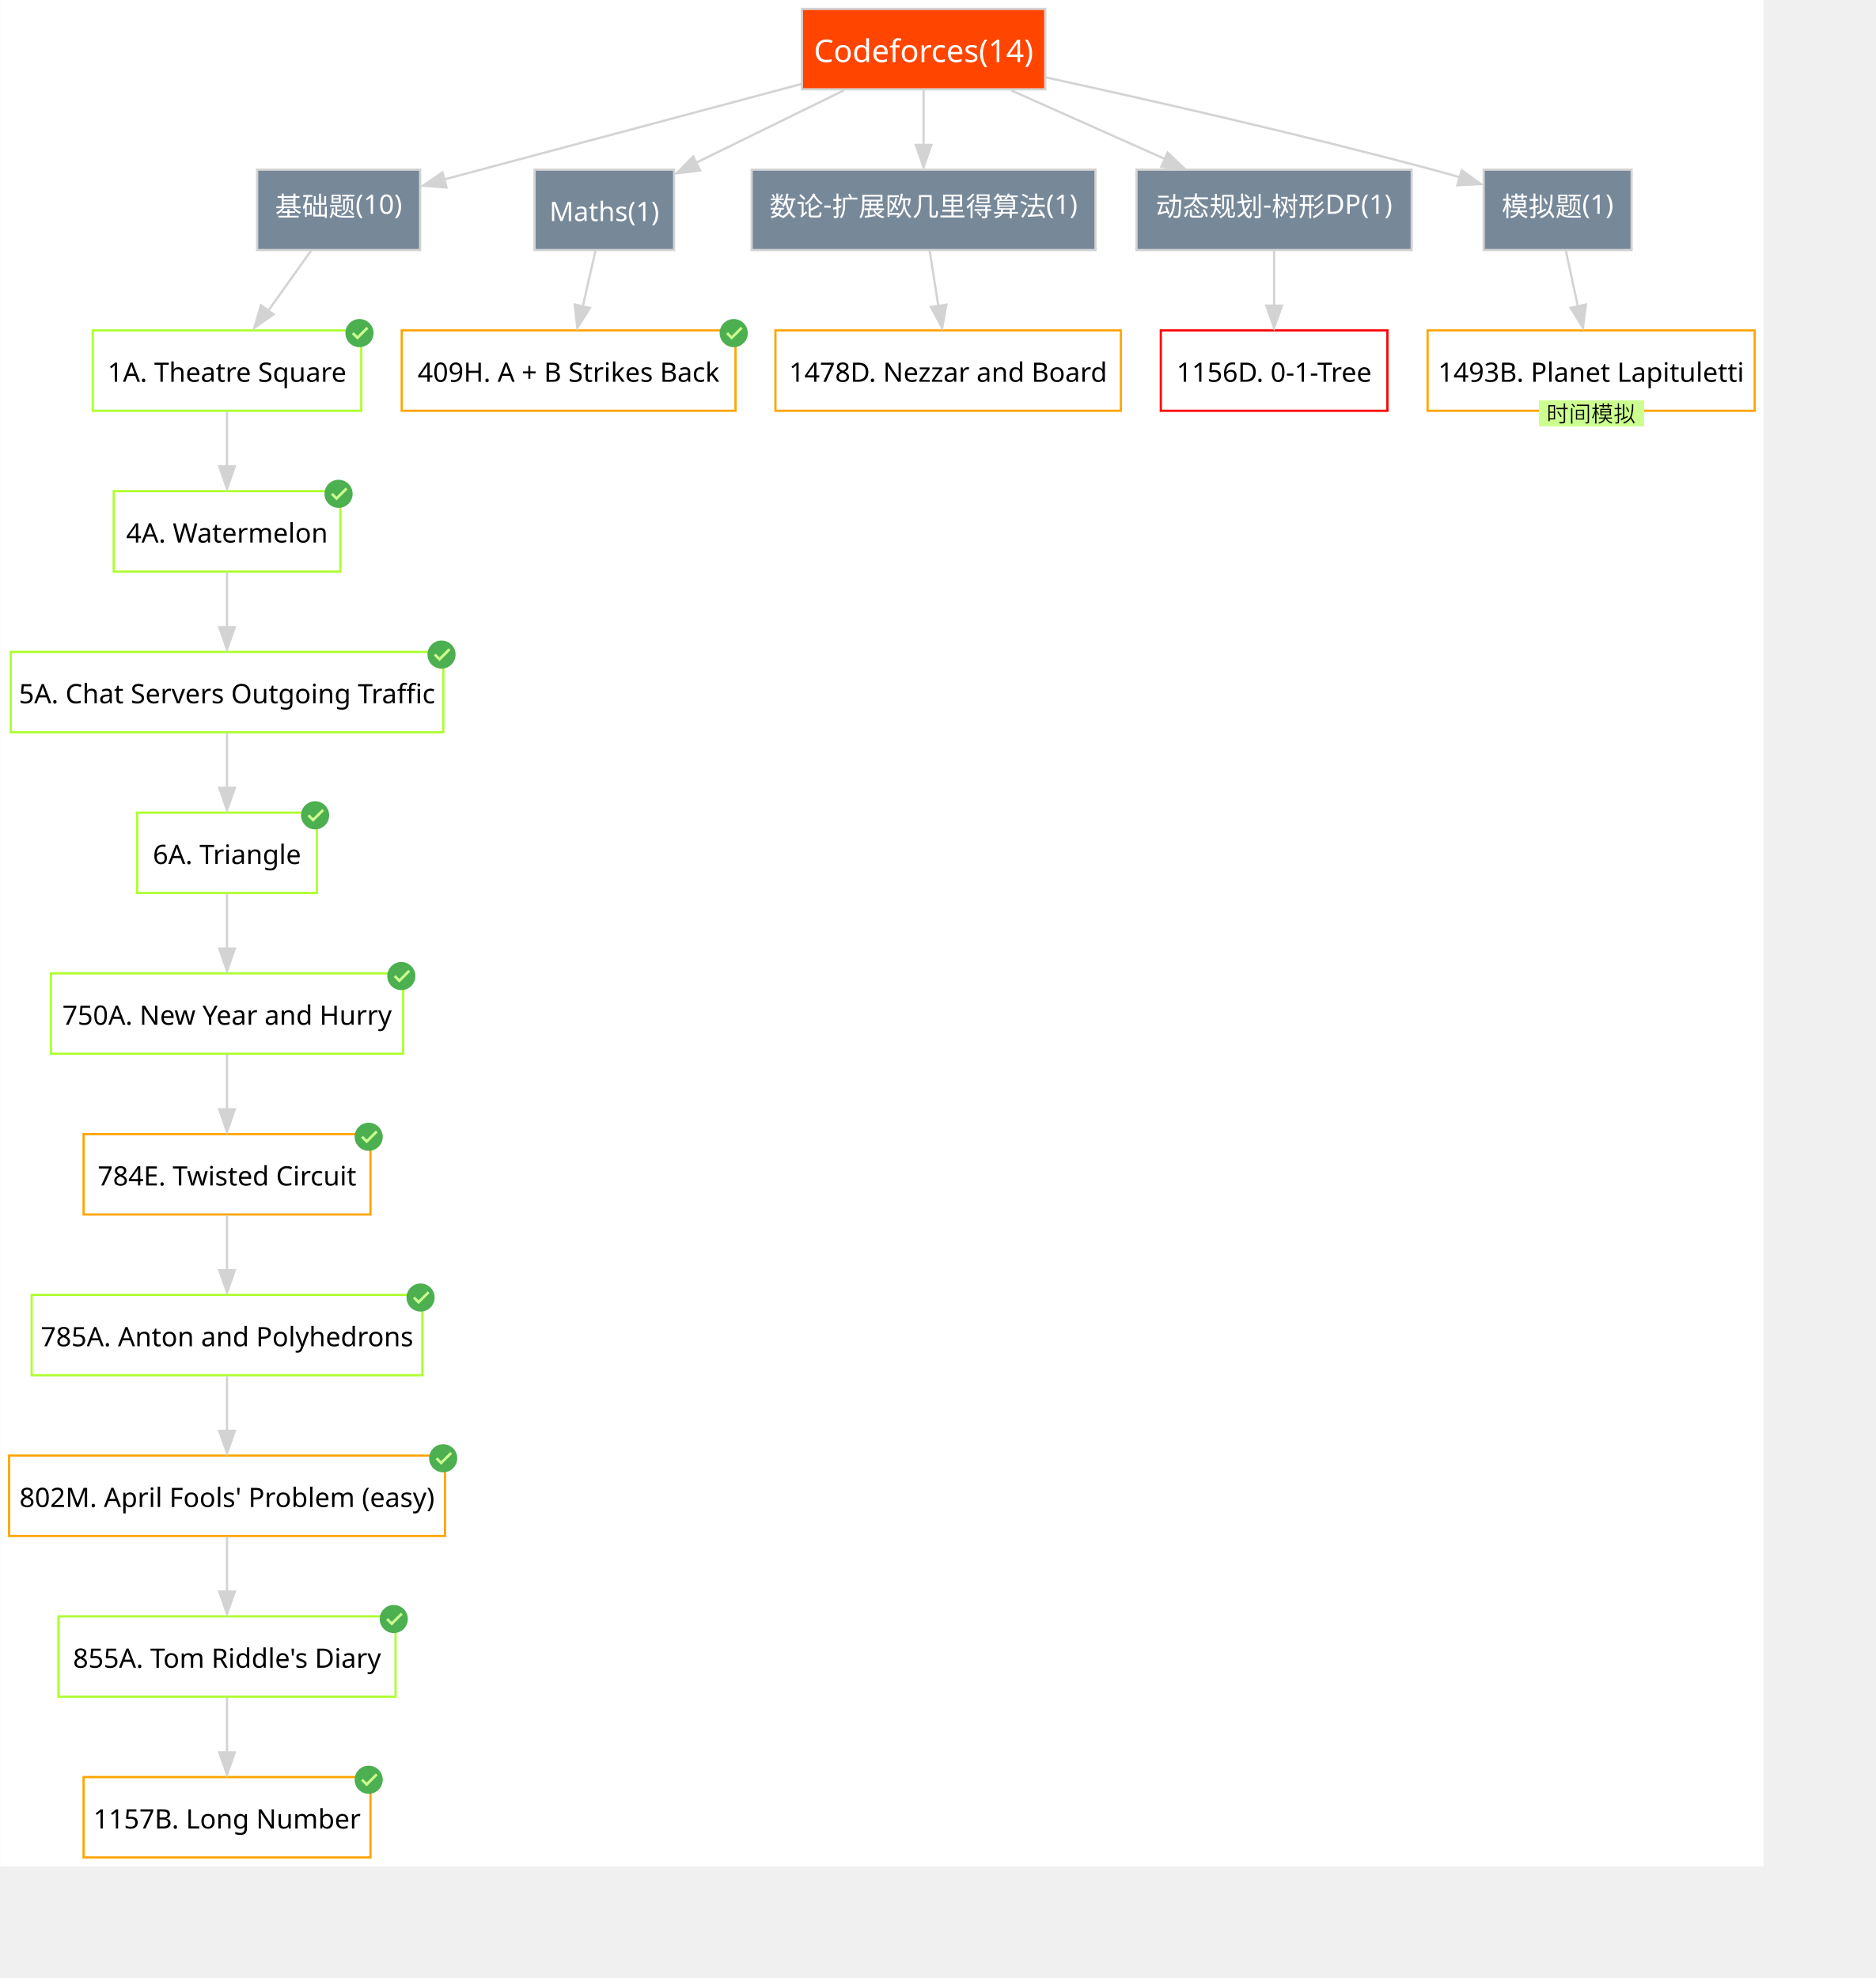
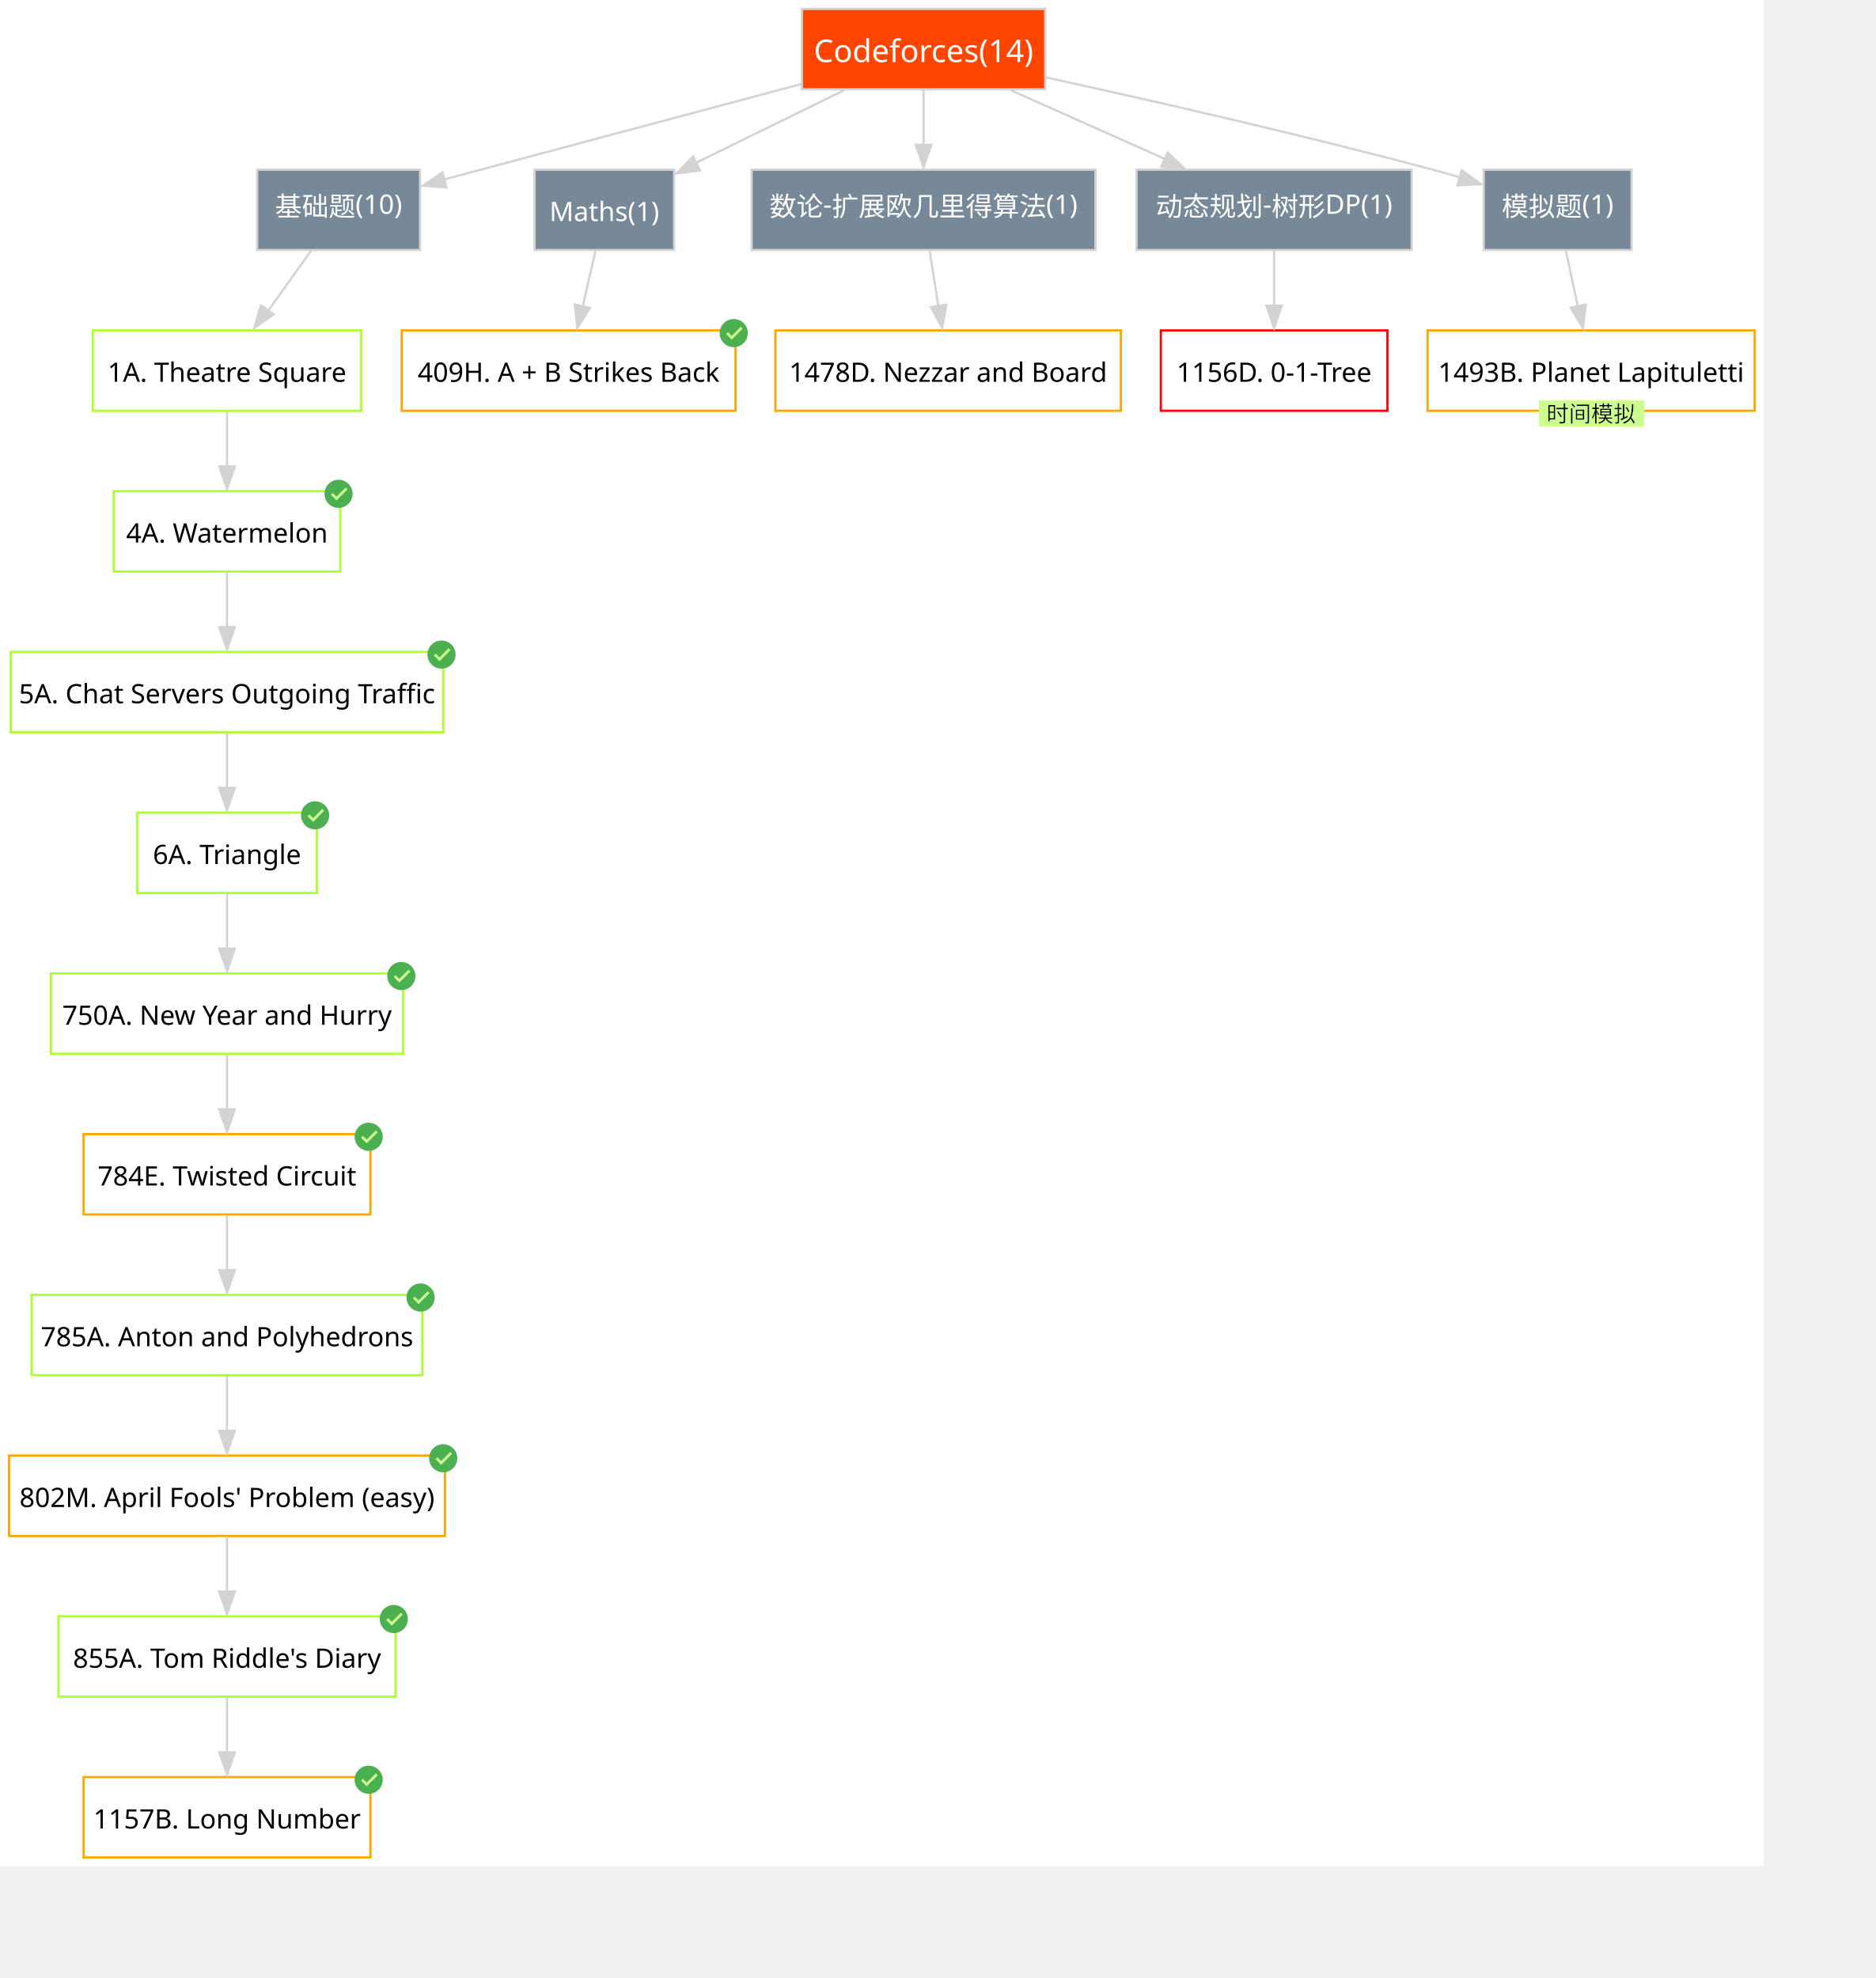
<svg xmlns="http://www.w3.org/2000/svg" xmlns:xlink="http://www.w3.org/1999/xlink" height="886pt" viewBox="0.00 0.00 839.88 886.0" width="840pt">
  <g class="graph" id="graph0" transform="scale(1 1) rotate(0) translate(4 832)">
    <polygon fill="white" points="-4,4 -4,-832 785.88,-832 785.88,4 -4,4" stroke="none" />
    <g class="node" id="node1">
      <g id="a_node1">
        <a target="_parent" xlink:href="https://codeforces.com/problemset" xlink:title="Codeforces(14)">
          <polygon fill="orangered" points="464.12,-828 355.12,-828 355.12,-792 464.12,-792 464.12,-828" stroke="lightgrey" />
          <text fill="white" font-family="Microsoft YaHei" font-size="14.00" text-anchor="middle" x="409.62" y="-804.2">
      Codeforces(14)
     </text>
        </a>
      </g>
    </g>
    <g class="node" id="node2">
      <polygon fill="lightslategray" points="184.12,-756 111.12,-756 111.12,-720 184.12,-720 184.12,-756" stroke="lightgrey" />
      <text fill="white" font-family="Microsoft YaHei" font-size="12.00" text-anchor="middle" x="147.62" y="-735.23">
    基础题(10)
   </text>
    </g>
    <g class="edge" id="edge1">
      <path d="M354.7,-794.33C307.33,-781.67 239.65,-763.59 194.72,-751.58" fill="none" stroke="lightgrey" />
      <polygon fill="lightgrey" points="195.93,-748.02 185.37,-748.82 194.13,-754.78 195.93,-748.02" stroke="lightgrey" />
    </g>
    <g class="node" id="node13">
      <polygon fill="lightslategray" points="297.88,-756 235.38,-756 235.38,-720 297.88,-720 297.88,-756" stroke="lightgrey" />
      <text fill="white" font-family="Microsoft YaHei" font-size="12.00" text-anchor="middle" x="266.62" y="-732.98">
    Maths(1)
   </text>
    </g>
    <g class="edge" id="edge12">
      <path d="M373.91,-791.52C353.86,-781.7 328.76,-769.41 307.87,-759.19" fill="none" stroke="lightgrey" />
      <polygon fill="lightgrey" points="309.52,-755.61 299,-754.36 306.44,-761.9 309.52,-755.61" stroke="lightgrey" />
    </g>
    <g class="node" id="node15">
      <polygon fill="lightslategray" points="486.62,-756 332.62,-756 332.62,-720 486.62,-720 486.62,-756" stroke="lightgrey" />
      <text fill="white" font-family="Microsoft YaHei" font-size="12.00" text-anchor="middle" x="409.62" y="-735.23">
    数论-扩展欧几里得算法(1)
   </text>
    </g>
    <g class="edge" id="edge14">
      <path d="M409.62,-791.7C409.62,-784.24 409.62,-775.32 409.62,-766.97" fill="none" stroke="lightgrey" />
      <polygon fill="lightgrey" points="413.13,-767.1 409.62,-757.1 406.13,-767.1 413.13,-767.1" stroke="lightgrey" />
    </g>
    <g class="node" id="node17">
      <polygon fill="lightslategray" points="628.25,-756 505,-756 505,-720 628.25,-720 628.25,-756" stroke="lightgrey" />
      <text fill="white" font-family="Microsoft YaHei" font-size="12.00" text-anchor="middle" x="566.62" y="-735.23">
    动态规划-树形DP(1)
   </text>
    </g>
    <g class="edge" id="edge16">
      <path d="M448.84,-791.52C469.71,-782.21 495.57,-770.68 517.74,-760.79" fill="none" stroke="lightgrey" />
      <polygon fill="lightgrey" points="518.93,-763.65 526.64,-756.38 516.08,-757.26 518.93,-763.65" stroke="lightgrey" />
    </g>
    <g class="node" id="node19">
      <polygon fill="lightslategray" points="726.75,-756 660.5,-756 660.5,-720 726.75,-720 726.75,-756" stroke="lightgrey" />
      <text fill="white" font-family="Microsoft YaHei" font-size="12.00" text-anchor="middle" x="693.62" y="-735.23">
    模拟题(1)
   </text>
    </g>
    <g class="edge" id="edge18">
      <path d="M464.24,-797.37C510.58,-787.25 578.74,-771.76 637.62,-756 641.65,-754.92 645.82,-753.75 649.99,-752.55" fill="none" stroke="lightgrey" />
      <polygon fill="lightgrey" points="650.67,-755.71 659.27,-749.52 648.69,-748.99 650.67,-755.71" stroke="lightgrey" />
    </g>
    <g class="node" id="node3">
      <g id="a_node3">
        <a target="_parent" xlink:href="https://codeforces.com/problemset/problem/1/A" xlink:title="1A. Theatre Square">
          <polygon fill="none" points="157.75,-684 37.5,-684 37.5,-648 157.75,-648 157.75,-684" stroke="greenyellow" />
          <text font-family="Microsoft YaHei" font-size="12.00" text-anchor="middle" x="97.62" y="-660.98">
      1A. Theatre Square
     </text>
        </a>
-       </g>
-       <g transform="translate(149.75, -690.0) scale(0.3)">
-         <circle cx="24" cy="24" fill="#4caf50" r="21" />
-         <polygon fill="#ccff90" points="34.6,14.6 21,28.2 15.4,22.6 12.6,25.4 21,33.8 37.4,17.4" />
      </g>
    </g>
    <g class="edge" id="edge2">
      <path d="M135.27,-719.7C129.51,-711.64 122.55,-701.89 116.18,-692.98" fill="none" stroke="lightgrey" />
      <polygon fill="lightgrey" points="118.5,-691.21 109.84,-685.1 112.81,-695.28 118.5,-691.21" stroke="lightgrey" />
    </g>
    <g class="node" id="node4">
      <g id="a_node4">
        <a target="_parent" xlink:href="https://codeforces.com/problemset/problem/4/A" xlink:title="4A. Watermelon">
          <polygon fill="none" points="148.38,-612 46.88,-612 46.88,-576 148.38,-576 148.38,-612" stroke="greenyellow" />
          <text font-family="Microsoft YaHei" font-size="12.00" text-anchor="middle" x="97.62" y="-588.98">
      4A. Watermelon
     </text>
        </a>
      </g>
      <g transform="translate(140.38, -618.0) scale(0.3)">
        <circle cx="24" cy="24" fill="#4caf50" r="21" />
        <polygon fill="#ccff90" points="34.6,14.6 21,28.2 15.4,22.6 12.6,25.4 21,33.8 37.4,17.4" />
      </g>
    </g>
    <g class="edge" id="edge3">
      <path d="M97.62,-647.7C97.62,-640.24 97.62,-631.32 97.62,-622.97" fill="none" stroke="lightgrey" />
      <polygon fill="lightgrey" points="101.13,-623.1 97.62,-613.1 94.13,-623.1 101.13,-623.1" stroke="lightgrey" />
    </g>
    <g class="node" id="node5">
      <g id="a_node5">
        <a target="_parent" xlink:href="https://codeforces.com/problemset/problem/5/A" xlink:title="5A. Chat Servers Outgoing Traffic">
          <polygon fill="none" points="194.5,-540 0.75,-540 0.75,-504 194.5,-504 194.5,-540" stroke="greenyellow" />
          <text font-family="Microsoft YaHei" font-size="12.00" text-anchor="middle" x="97.62" y="-516.98">
      5A. Chat Servers Outgoing Traffic
     </text>
        </a>
      </g>
      <g transform="translate(186.5, -546.0) scale(0.3)">
        <circle cx="24" cy="24" fill="#4caf50" r="21" />
        <polygon fill="#ccff90" points="34.6,14.6 21,28.2 15.4,22.6 12.6,25.4 21,33.8 37.4,17.4" />
      </g>
    </g>
    <g class="edge" id="edge4">
      <path d="M97.62,-575.7C97.62,-568.24 97.62,-559.32 97.62,-550.97" fill="none" stroke="lightgrey" />
      <polygon fill="lightgrey" points="101.13,-551.1 97.62,-541.1 94.13,-551.1 101.13,-551.1" stroke="lightgrey" />
    </g>
    <g class="node" id="node6">
      <g id="a_node6">
        <a target="_parent" xlink:href="https://codeforces.com/problemset/problem/6/A" xlink:title="6A. Triangle">
          <polygon fill="none" points="137.88,-468 57.38,-468 57.38,-432 137.88,-432 137.88,-468" stroke="greenyellow" />
          <text font-family="Microsoft YaHei" font-size="12.00" text-anchor="middle" x="97.62" y="-444.98">
      6A. Triangle
     </text>
        </a>
      </g>
      <g transform="translate(129.88, -474.0) scale(0.3)">
        <circle cx="24" cy="24" fill="#4caf50" r="21" />
        <polygon fill="#ccff90" points="34.6,14.6 21,28.2 15.4,22.6 12.6,25.4 21,33.8 37.4,17.4" />
      </g>
    </g>
    <g class="edge" id="edge5">
      <path d="M97.62,-503.7C97.62,-496.24 97.62,-487.32 97.62,-478.97" fill="none" stroke="lightgrey" />
      <polygon fill="lightgrey" points="101.13,-479.1 97.62,-469.1 94.13,-479.1 101.13,-479.1" stroke="lightgrey" />
    </g>
    <g class="node" id="node7">
      <g id="a_node7">
        <a target="_parent" xlink:href="https://codeforces.com/problemset/problem/750/A" xlink:title="750A. New Year and Hurry">
          <polygon fill="none" points="176.5,-396 18.75,-396 18.75,-360 176.5,-360 176.5,-396" stroke="greenyellow" />
          <text font-family="Microsoft YaHei" font-size="12.00" text-anchor="middle" x="97.62" y="-372.98">
      750A. New Year and Hurry
     </text>
        </a>
      </g>
      <g transform="translate(168.5, -402.0) scale(0.3)">
        <circle cx="24" cy="24" fill="#4caf50" r="21" />
        <polygon fill="#ccff90" points="34.6,14.6 21,28.2 15.4,22.6 12.6,25.4 21,33.8 37.4,17.4" />
      </g>
    </g>
    <g class="edge" id="edge6">
      <path d="M97.62,-431.7C97.62,-424.24 97.62,-415.32 97.62,-406.97" fill="none" stroke="lightgrey" />
      <polygon fill="lightgrey" points="101.13,-407.1 97.62,-397.1 94.13,-407.1 101.13,-407.1" stroke="lightgrey" />
    </g>
    <g class="node" id="node8">
      <g id="a_node8">
        <a target="_parent" xlink:href="https://codeforces.com/problemset/problem/784/E" xlink:title="784E. Twisted Circuit">
          <polygon fill="none" points="161.88,-324 33.38,-324 33.38,-288 161.88,-288 161.88,-324" stroke="orange" />
          <text font-family="Microsoft YaHei" font-size="12.00" text-anchor="middle" x="97.62" y="-300.98">
      784E. Twisted Circuit
     </text>
        </a>
      </g>
      <g transform="translate(153.88, -330.0) scale(0.3)">
        <circle cx="24" cy="24" fill="#4caf50" r="21" />
        <polygon fill="#ccff90" points="34.6,14.6 21,28.2 15.4,22.6 12.6,25.4 21,33.8 37.4,17.4" />
      </g>
    </g>
    <g class="edge" id="edge7">
      <path d="M97.62,-359.7C97.62,-352.24 97.62,-343.32 97.62,-334.97" fill="none" stroke="lightgrey" />
      <polygon fill="lightgrey" points="101.13,-335.1 97.62,-325.1 94.13,-335.1 101.13,-335.1" stroke="lightgrey" />
    </g>
    <g class="node" id="node9">
      <g id="a_node9">
        <a target="_parent" xlink:href="https://codeforces.com/problemset/problem/785/A" xlink:title="785A. Anton and Polyhedrons">
          <polygon fill="none" points="185.12,-252 10.12,-252 10.12,-216 185.12,-216 185.12,-252" stroke="greenyellow" />
          <text font-family="Microsoft YaHei" font-size="12.00" text-anchor="middle" x="97.62" y="-228.97">
      785A. Anton and Polyhedrons
     </text>
        </a>
      </g>
      <g transform="translate(177.12, -258.0) scale(0.3)">
        <circle cx="24" cy="24" fill="#4caf50" r="21" />
        <polygon fill="#ccff90" points="34.6,14.6 21,28.2 15.4,22.6 12.6,25.4 21,33.8 37.4,17.4" />
      </g>
    </g>
    <g class="edge" id="edge8">
      <path d="M97.62,-287.7C97.62,-280.24 97.62,-271.32 97.62,-262.97" fill="none" stroke="lightgrey" />
      <polygon fill="lightgrey" points="101.13,-263.1 97.62,-253.1 94.13,-263.1 101.13,-263.1" stroke="lightgrey" />
    </g>
    <g class="node" id="node10">
      <g id="a_node10">
        <a target="_parent" xlink:href="https://codeforces.com/problemset/problem/802/M" xlink:title="802M. April Fools' Problem (easy)">
          <polygon fill="none" points="195.25,-180 0,-180 0,-144 195.25,-144 195.25,-180" stroke="orange" />
          <text font-family="Microsoft YaHei" font-size="12.00" text-anchor="middle" x="97.62" y="-156.97">
      802M. April Fools' Problem (easy)
     </text>
        </a>
      </g>
      <g transform="translate(187.25, -186.0) scale(0.3)">
        <circle cx="24" cy="24" fill="#4caf50" r="21" />
        <polygon fill="#ccff90" points="34.6,14.6 21,28.2 15.4,22.6 12.6,25.4 21,33.8 37.4,17.4" />
      </g>
    </g>
    <g class="edge" id="edge9">
      <path d="M97.62,-215.7C97.62,-208.24 97.62,-199.32 97.62,-190.97" fill="none" stroke="lightgrey" />
      <polygon fill="lightgrey" points="101.13,-191.1 97.62,-181.1 94.13,-191.1 101.13,-191.1" stroke="lightgrey" />
    </g>
    <g class="node" id="node11">
      <g id="a_node11">
        <a target="_parent" xlink:href="https://codeforces.com/problemset/problem/855/A" xlink:title="855A. Tom Riddle's Diary">
          <polygon fill="none" points="173.12,-108 22.12,-108 22.12,-72 173.12,-72 173.12,-108" stroke="greenyellow" />
          <text font-family="Microsoft YaHei" font-size="12.00" text-anchor="middle" x="97.62" y="-84.97">
      855A. Tom Riddle's Diary
     </text>
        </a>
      </g>
      <g transform="translate(165.12, -114.0) scale(0.3)">
        <circle cx="24" cy="24" fill="#4caf50" r="21" />
        <polygon fill="#ccff90" points="34.6,14.6 21,28.2 15.4,22.6 12.6,25.4 21,33.8 37.4,17.4" />
      </g>
    </g>
    <g class="edge" id="edge10">
      <path d="M97.62,-143.7C97.62,-136.24 97.62,-127.32 97.62,-118.97" fill="none" stroke="lightgrey" />
      <polygon fill="lightgrey" points="101.13,-119.1 97.62,-109.1 94.13,-119.1 101.13,-119.1" stroke="lightgrey" />
    </g>
    <g class="node" id="node12">
      <g id="a_node12">
        <a target="_parent" xlink:href="https://codeforces.com/problemset/problem/1157/B" xlink:title="1157B. Long Number">
          <polygon fill="none" points="161.88,-36 33.38,-36 33.38,0 161.88,0 161.88,-36" stroke="orange" />
          <text font-family="Microsoft YaHei" font-size="12.00" text-anchor="middle" x="97.62" y="-12.97">
      1157B. Long Number
     </text>
        </a>
      </g>
      <g transform="translate(153.88, -42.0) scale(0.3)">
        <circle cx="24" cy="24" fill="#4caf50" r="21" />
        <polygon fill="#ccff90" points="34.6,14.6 21,28.2 15.4,22.6 12.6,25.4 21,33.8 37.4,17.4" />
      </g>
    </g>
    <g class="edge" id="edge11">
      <path d="M97.62,-71.7C97.62,-64.24 97.62,-55.32 97.62,-46.97" fill="none" stroke="lightgrey" />
      <polygon fill="lightgrey" points="101.13,-47.1 97.62,-37.1 94.13,-47.1 101.13,-47.1" stroke="lightgrey" />
    </g>
    <g class="node" id="node14">
      <g id="a_node14">
        <a target="_parent" xlink:href="https://codeforces.com/problemset/problem/409/H" xlink:title="409H. A + B Strikes Back">
          <polygon fill="none" points="325.38,-684 175.88,-684 175.88,-648 325.38,-648 325.38,-684" stroke="orange" />
          <text font-family="Microsoft YaHei" font-size="12.00" text-anchor="middle" x="250.62" y="-660.98">
      409H. A + B Strikes Back
     </text>
        </a>
      </g>
      <g transform="translate(317.38, -690.0) scale(0.3)">
        <circle cx="24" cy="24" fill="#4caf50" r="21" />
        <polygon fill="#ccff90" points="34.6,14.6 21,28.2 15.4,22.6 12.6,25.4 21,33.8 37.4,17.4" />
      </g>
    </g>
    <g class="edge" id="edge13">
      <path d="M262.67,-719.7C260.95,-712.15 258.88,-703.12 256.95,-694.68" fill="none" stroke="lightgrey" />
      <polygon fill="lightgrey" points="260.17,-694.07 254.53,-685.1 253.35,-695.63 260.17,-694.07" stroke="lightgrey" />
    </g>
    <g class="node" id="node16">
      <g id="a_node16">
        <a target="_parent" xlink:href="https://codeforces.com/problemset/problem/1477/A" xlink:title="1478D. Nezzar and Board">
          <polygon fill="none" points="498,-684 343.25,-684 343.25,-648 498,-648 498,-684" stroke="orange" />
          <text font-family="Microsoft YaHei" font-size="12.00" text-anchor="middle" x="420.62" y="-660.98">
      1478D. Nezzar and Board
     </text>
        </a>
      </g>
    </g>
    <g class="edge" id="edge15">
      <path d="M412.34,-719.7C413.52,-712.24 414.92,-703.32 416.23,-694.97" fill="none" stroke="lightgrey" />
      <polygon fill="lightgrey" points="419.84,-695.53 417.94,-685.1 412.93,-694.44 419.84,-695.53" stroke="lightgrey" />
    </g>
    <g class="node" id="node18">
      <g id="a_node18">
        <a target="_parent" xlink:href="https://codeforces.com/problemset/problem/1156/D" xlink:title="1156D. 0-1-Tree">
          <polygon fill="none" points="617.38,-684 515.88,-684 515.88,-648 617.38,-648 617.38,-684" stroke="red" />
          <text font-family="Microsoft YaHei" font-size="12.00" text-anchor="middle" x="566.62" y="-660.98">
      1156D. 0-1-Tree
     </text>
        </a>
      </g>
    </g>
    <g class="edge" id="edge17">
      <path d="M566.62,-719.7C566.62,-712.24 566.62,-703.32 566.62,-694.97" fill="none" stroke="lightgrey" />
      <polygon fill="lightgrey" points="570.13,-695.1 566.62,-685.1 563.13,-695.1 570.13,-695.1" stroke="lightgrey" />
    </g>
    <g class="node" id="node20">
      <g id="a_node20">
        <a target="_parent" xlink:href="https://codeforces.com/problemset/problem/1493/B" xlink:title="1493B. Planet Lapituletti">
          <polygon fill="none" points="781.88,-684 635.38,-684 635.38,-648 781.88,-648 781.88,-684" stroke="orange" />
          <text font-family="Microsoft YaHei" font-size="12.00" text-anchor="middle" x="708.62" y="-660.98">
      1493B. Planet Lapituletti
     </text>
        </a>
      </g>
    </g>
    <g class="edge" id="edge19">
      <path d="M697.33,-719.7C698.95,-712.15 700.89,-703.12 702.69,-694.68" fill="none" stroke="lightgrey" />
      <polygon fill="lightgrey" points="706.29,-695.62 704.96,-685.1 699.44,-694.15 706.29,-695.62" stroke="lightgrey" />
    </g>
    <g class="key">
      <defs>
        <filter height="1.2" id="solid" width="1.2" x="-0.1" y="-0.1">
          <feFlood flood-color="#ccff90" result="bg" />
          <feMerge>
            <feMergeNode in="bg" />
            <feMergeNode in="SourceGraphic" />
          </feMerge>
        </filter>
      </defs>
      <text filter="url(#solid)" font-family="Microsoft YaHei" font-size="10.00" text-anchor="middle" x="708.63" y="-643.0">
    时间模拟
   </text>
    </g>
  </g>
</svg>
